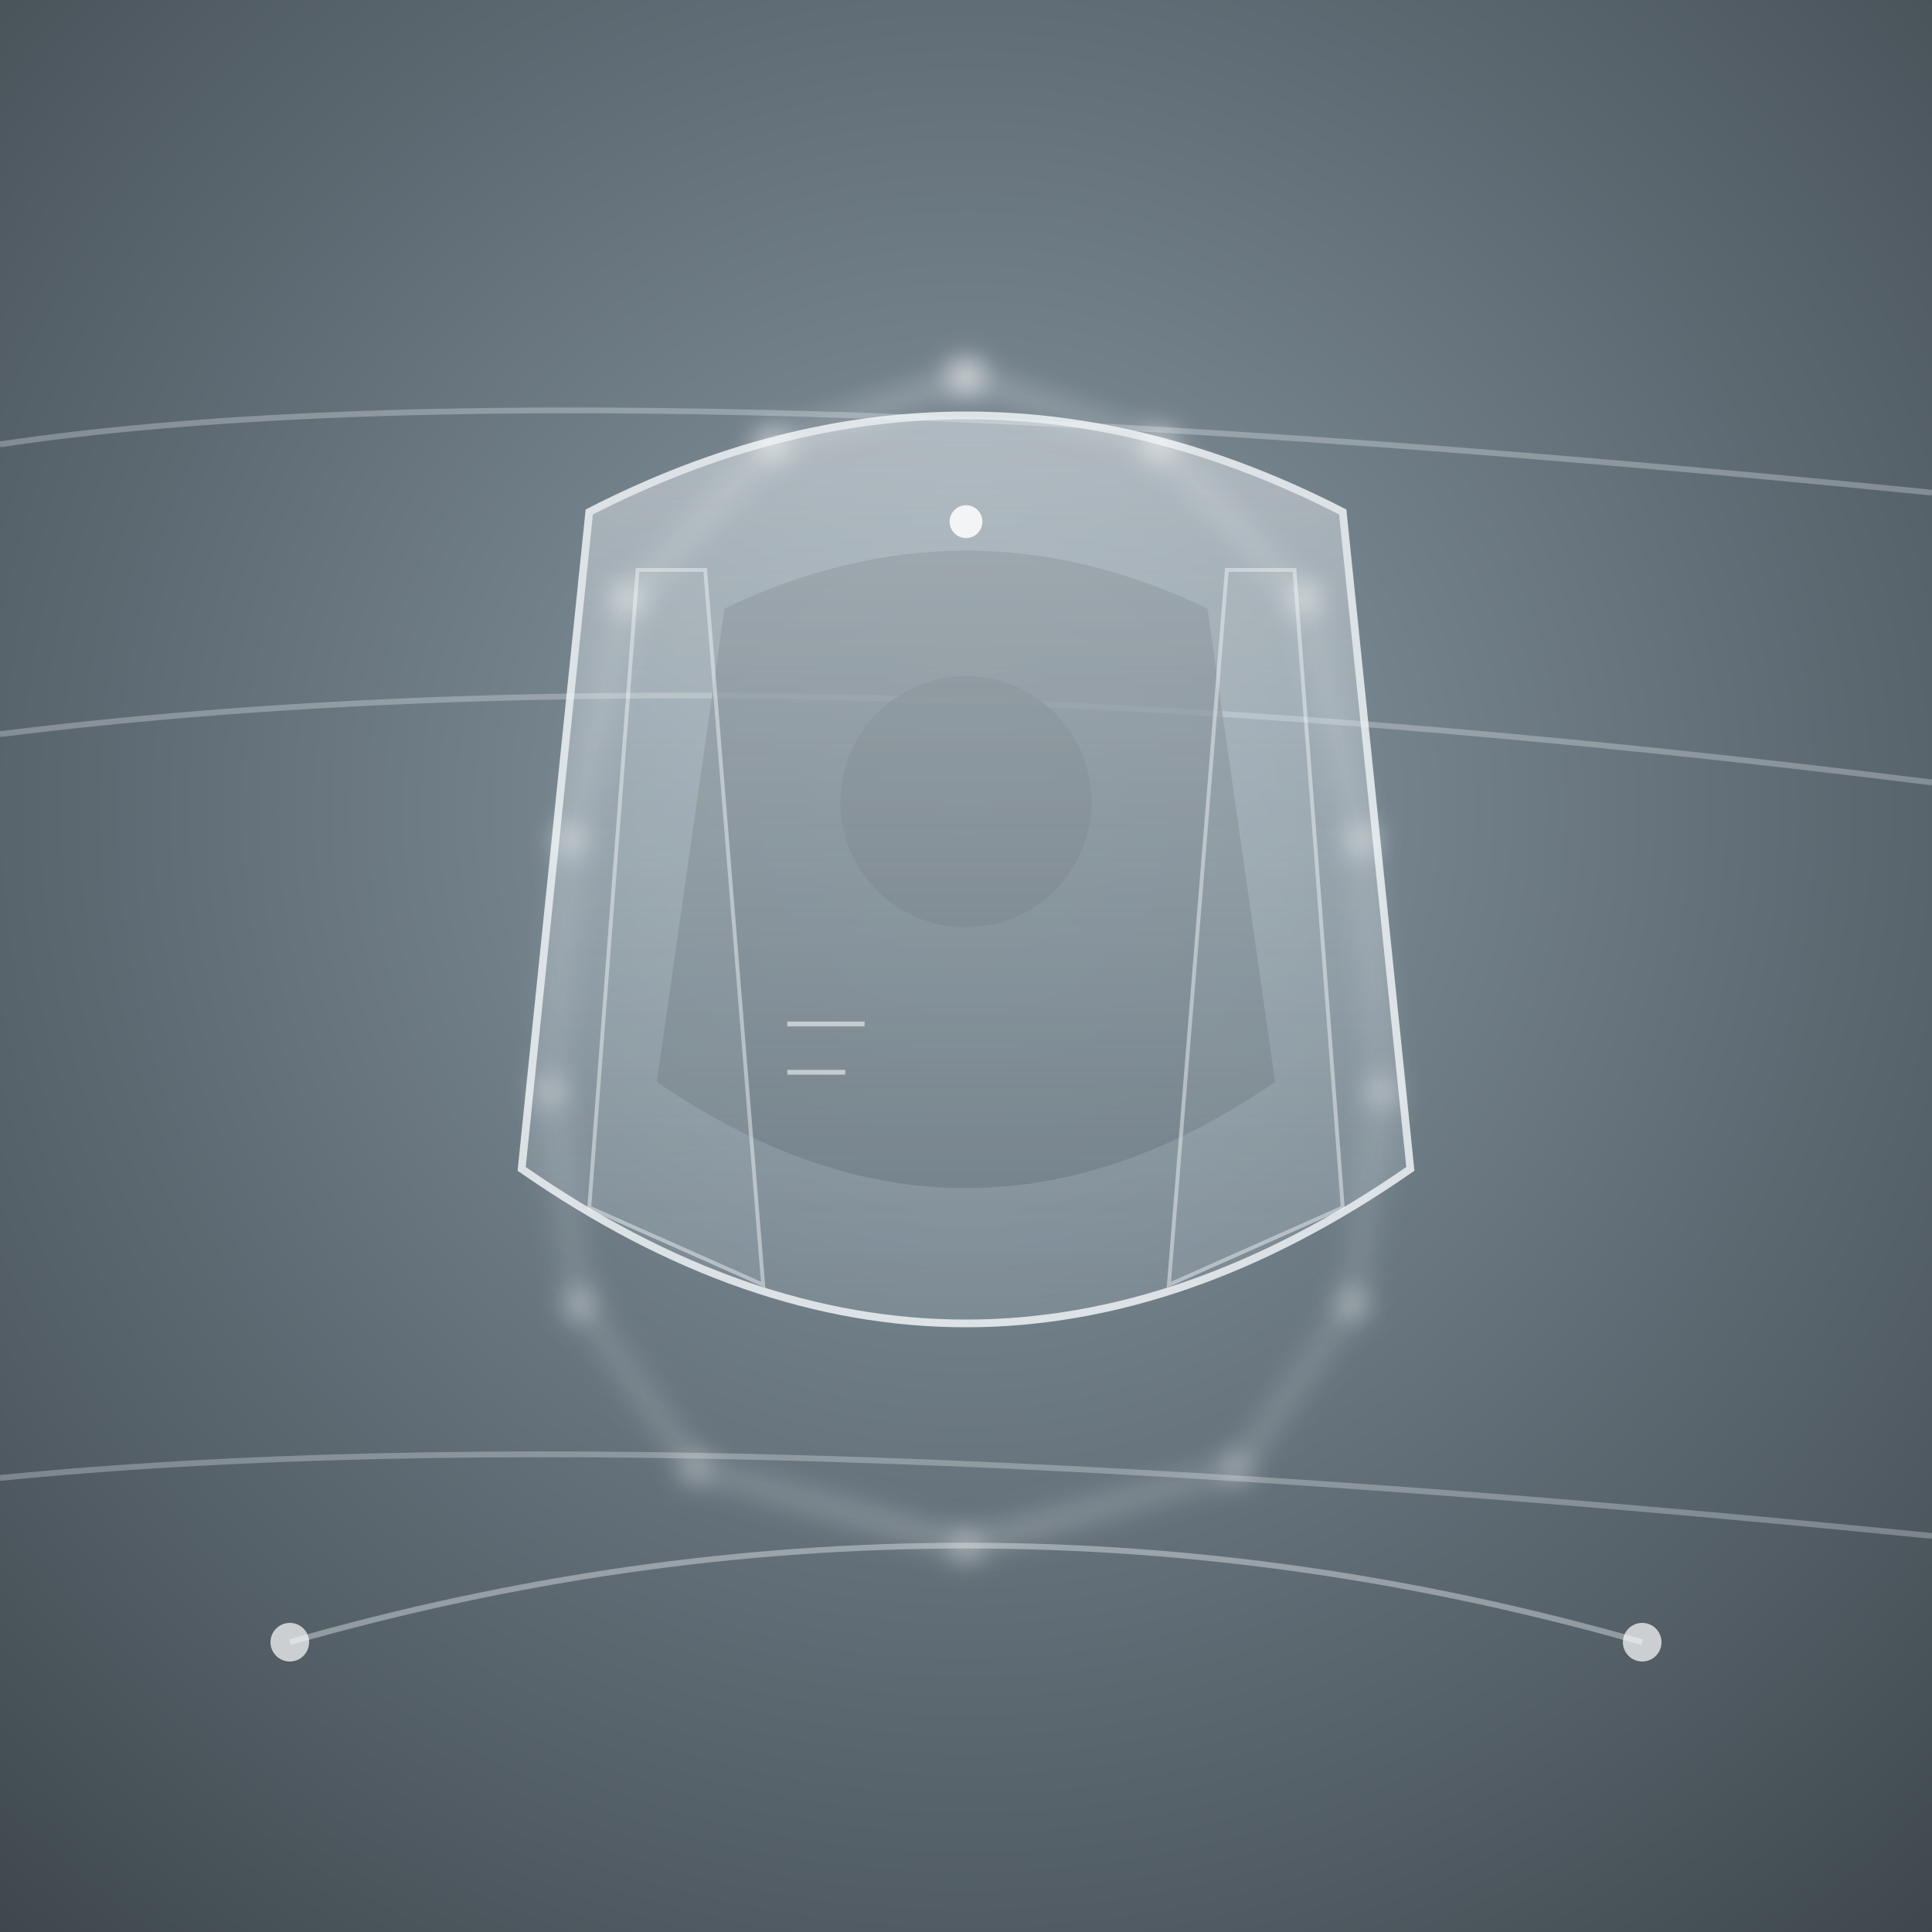
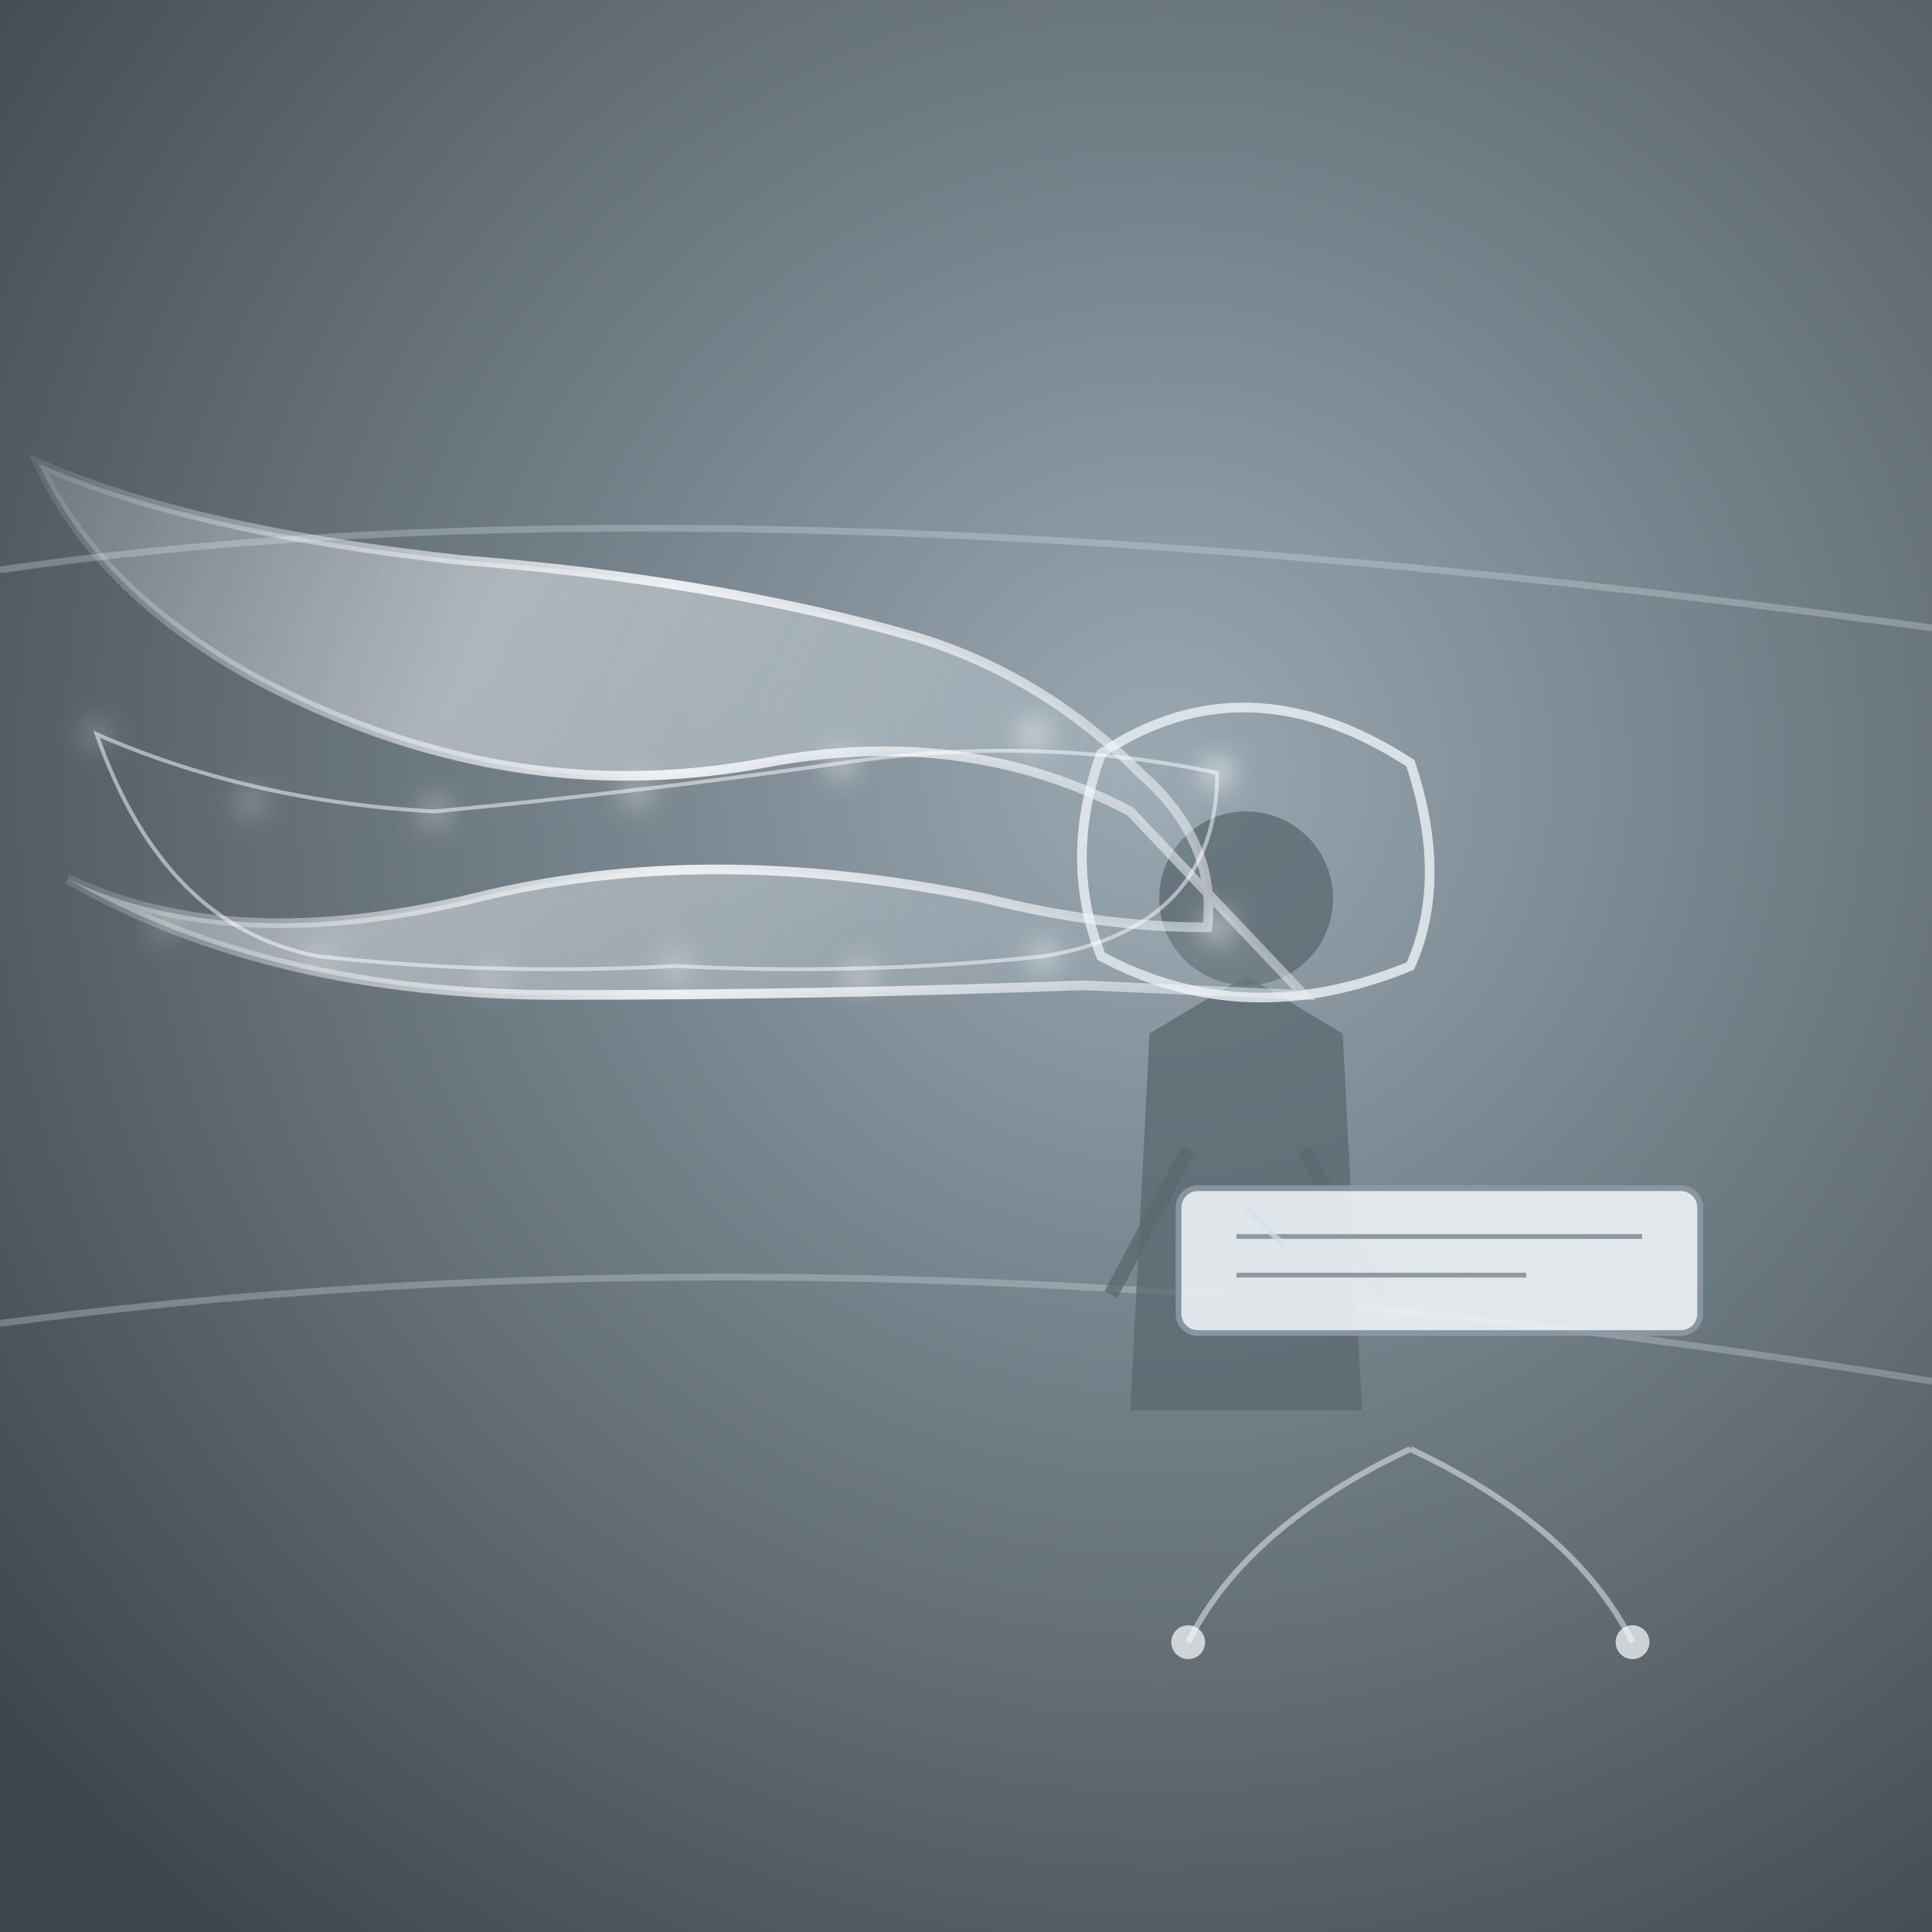
<svg xmlns="http://www.w3.org/2000/svg" viewBox="0 0 400 400" width="100%" height="100%" role="img" aria-label="THE HOPE VEIL">
  <defs>
-     <radialGradient id="veilBg" cx=".5" cy=".42" r=".78">
-       <stop offset="0" stop-color="#8a9aa5" />
+     <radialGradient id="hvBg" cx=".6" cy=".4" r=".78">
+       <stop offset="0" stop-color="#9aa8b2" />
      <stop offset="1" stop-color="#3c454b" />
    </radialGradient>
-     <linearGradient id="veilGossamer" x1="0" y1="0" x2="0" y2="1">
-       <stop offset="0" stop-color="#f2f6f8" stop-opacity=".55" />
-       <stop offset=".6" stop-color="#d3dde3" stop-opacity=".35" />
-       <stop offset="1" stop-color="#b9c7d0" stop-opacity=".2" />
+     <linearGradient id="hvGossamer" x1="0" y1="0" x2="1" y2=".2">
+       <stop offset="0" stop-color="#f2f6f8" stop-opacity=".2" />
+       <stop offset=".4" stop-color="#eef3f6" stop-opacity=".55" />
+       <stop offset=".7" stop-color="#dbe4e9" stop-opacity=".4" />
+       <stop offset="1" stop-color="#b9c7d0" stop-opacity=".15" />
    </linearGradient>
-     <linearGradient id="veilOutline" x1="0" y1="0" x2="1" y2="0">
-       <stop offset="0" stop-color="#eef3f6" stop-opacity=".6" />
+     <linearGradient id="hvOutline" x1="0" y1="0" x2="1" y2="0">
+       <stop offset="0" stop-color="#ffffff" stop-opacity=".1" />
      <stop offset=".5" stop-color="#ffffff" stop-opacity=".95" />
-       <stop offset="1" stop-color="#eef3f6" stop-opacity=".6" />
+       <stop offset="1" stop-color="#eef3f6" stop-opacity=".5" />
    </linearGradient>
-     <filter id="veilGlow" x="-50%" y="-50%" width="200%" height="200%">
+     <filter id="hvGlow" x="-50%" y="-50%" width="200%" height="200%">
      <feGaussianBlur stdDeviation="3" />
    </filter>
  </defs>
-   <rect width="400" height="400" fill="url(#veilBg)" />
-   <g fill="none" stroke="#eef3f6" stroke-width="1.2" opacity=".3">
-     <path d="M0 92 Q120 74 400 102" />
-     <path d="M0 152 Q160 132 400 162" />
-     <path d="M0 306 Q140 292 400 318" />
+   <rect width="400" height="400" fill="url(#hvBg)" />
+   <g fill="none" stroke="#dbe4e9" stroke-width="1.4" opacity=".3">
+     <path d="M0 118 Q150 96 400 130" />
+     <path d="M0 274 Q180 250 400 286" />
  </g>
-   <path d="M150 126 Q200 102 250 126 L264 224 Q200 268 136 224 Z" fill="#5a676f" opacity=".7" />
-   <circle cx="200" cy="166" r="26" fill="#5a676f" opacity=".75" />
-   <path d="M122 106 Q200 66 278 106 L292 242 Q200 306 108 242 Z" fill="url(#veilGossamer)" stroke="#eef3f6" stroke-width="1.6" opacity=".85" />
-   <path d="M132 118 L122 250 L158 266 L146 118 Z" fill="#d3dde3" fill-opacity=".15" stroke="#eef3f6" stroke-width=".8" opacity=".5" />
-   <path d="M268 118 L278 250 L242 266 L254 118 Z" fill="#d3dde3" fill-opacity=".15" stroke="#eef3f6" stroke-width=".8" opacity=".5" />
-   <g fill="#ffffff" filter="url(#veilGlow)">
-     <circle cx="200" cy="78" r="3" />
-     <circle cx="160" cy="92" r="2.6" />
-     <circle cx="240" cy="92" r="2.6" />
-     <circle cx="130" cy="124" r="2.4" />
-     <circle cx="270" cy="124" r="2.4" />
-     <circle cx="118" cy="174" r="2.2" />
-     <circle cx="282" cy="174" r="2.2" />
-     <circle cx="114" cy="226" r="2" />
-     <circle cx="286" cy="226" r="2" />
-     <circle cx="120" cy="270" r="2" />
-     <circle cx="280" cy="270" r="2" />
-     <circle cx="144" cy="304" r="1.8" />
-     <circle cx="256" cy="304" r="1.8" />
-     <circle cx="200" cy="320" r="2" />
+   <g>
+     <circle cx="258" cy="186" r="18" fill="#5a676f" opacity=".75" />
+     <path d="M238 214 L258 202 L278 214 L282 292 L234 292 Z" fill="#5a676f" opacity=".75" />
+     <path d="M246 238 L230 268 M270 238 L286 268" stroke="#5a676f" stroke-width="3" fill="none" opacity=".75" />
  </g>
-   <path d="M200 78 L160 92 L130 124 L118 174 L114 226 L120 270 L144 304 L200 320 L256 304 L280 270 L286 226 L282 174 L270 124 L240 92 Z" fill="none" stroke="url(#veilOutline)" stroke-width="1.6" opacity=".75" filter="url(#veilGlow)" />
-   <path d="M60 340 Q200 300 340 340" fill="none" stroke="#eef3f6" stroke-width="1.2" opacity=".4" />
-   <circle cx="60" cy="340" r="4" fill="#ffffff" opacity=".7" />
-   <circle cx="340" cy="340" r="4" fill="#ffffff" opacity=".7" />
-   <g stroke="#ffffff" stroke-width="1" opacity=".55">
-     <path d="M163 212 h16" />
-     <path d="M163 222 h12" />
+   <path d="M228 156 Q258 136 292 158 Q300 182 292 200 Q258 214 228 198 Q220 178 228 156 Z" fill="none" stroke="#eef3f6" stroke-width="2" opacity=".8" />
+   <path d="M234 168 Q200 150 158 158 Q104 168 52 140 Q20 122 8 96 Q40 110 96 116 Q148 120 190 132 Q216 140 236 160 Q252 174 250 192 Q228 192 204 186 Q146 174 98 186 Q48 198 14 182 Q56 206 116 206 Q170 206 224 204 L270 206 Z" fill="url(#hvGossamer)" stroke="url(#hvOutline)" stroke-width="2" opacity=".9" />
+   <g fill="#ffffff" filter="url(#hvGlow)">
+     <circle cx="252" cy="160" r="2.6" />
+     <circle cx="214" cy="152" r="2.4" />
+     <circle cx="174" cy="158" r="2.2" />
+     <circle cx="132" cy="164" r="2" />
+     <circle cx="90" cy="168" r="1.8" />
+     <circle cx="52" cy="166" r="1.6" />
+     <circle cx="20" cy="152" r="1.5" />
+     <circle cx="252" cy="192" r="2.4" />
+     <circle cx="216" cy="198" r="2.2" />
+     <circle cx="178" cy="202" r="2" />
+     <circle cx="140" cy="200" r="1.8" />
+     <circle cx="102" cy="202" r="1.6" />
+     <circle cx="66" cy="198" r="1.5" />
+     <circle cx="34" cy="192" r="1.4" />
  </g>
-   <circle cx="200" cy="108" r="3.4" fill="#ffffff" opacity=".85" />
+   <path d="M20 152 Q52 166 90 168 Q132 164 174 158 Q214 152 252 160 Q252 192 216 198 Q178 202 140 200 Q102 202 66 198 Q34 192 20 152 Z" fill="none" stroke="#ffffff" stroke-width=".8" opacity=".5" />
+   <rect x="244" y="246" width="108" height="30" rx="4" fill="#eef3f6" stroke="#8a9aa5" stroke-width="1.2" opacity=".9" />
+   <g stroke="#5c676e" stroke-width="1" opacity=".6">
+     <line x1="256" y1="256" x2="340" y2="256" />
+     <line x1="256" y1="264" x2="316" y2="264" />
+   </g>
+   <path d="M258 250 L266 258" stroke="#cfe0ea" stroke-width="1.2" opacity=".7" />
+   <path d="M292 300 Q258 316 246 340 M292 300 Q326 316 338 340" fill="none" stroke="#eef3f6" stroke-width="1.2" opacity=".5" />
+   <circle cx="246" cy="340" r="3.5" fill="#ffffff" opacity=".7" />
+   <circle cx="338" cy="340" r="3.5" fill="#ffffff" opacity=".7" />
</svg>
